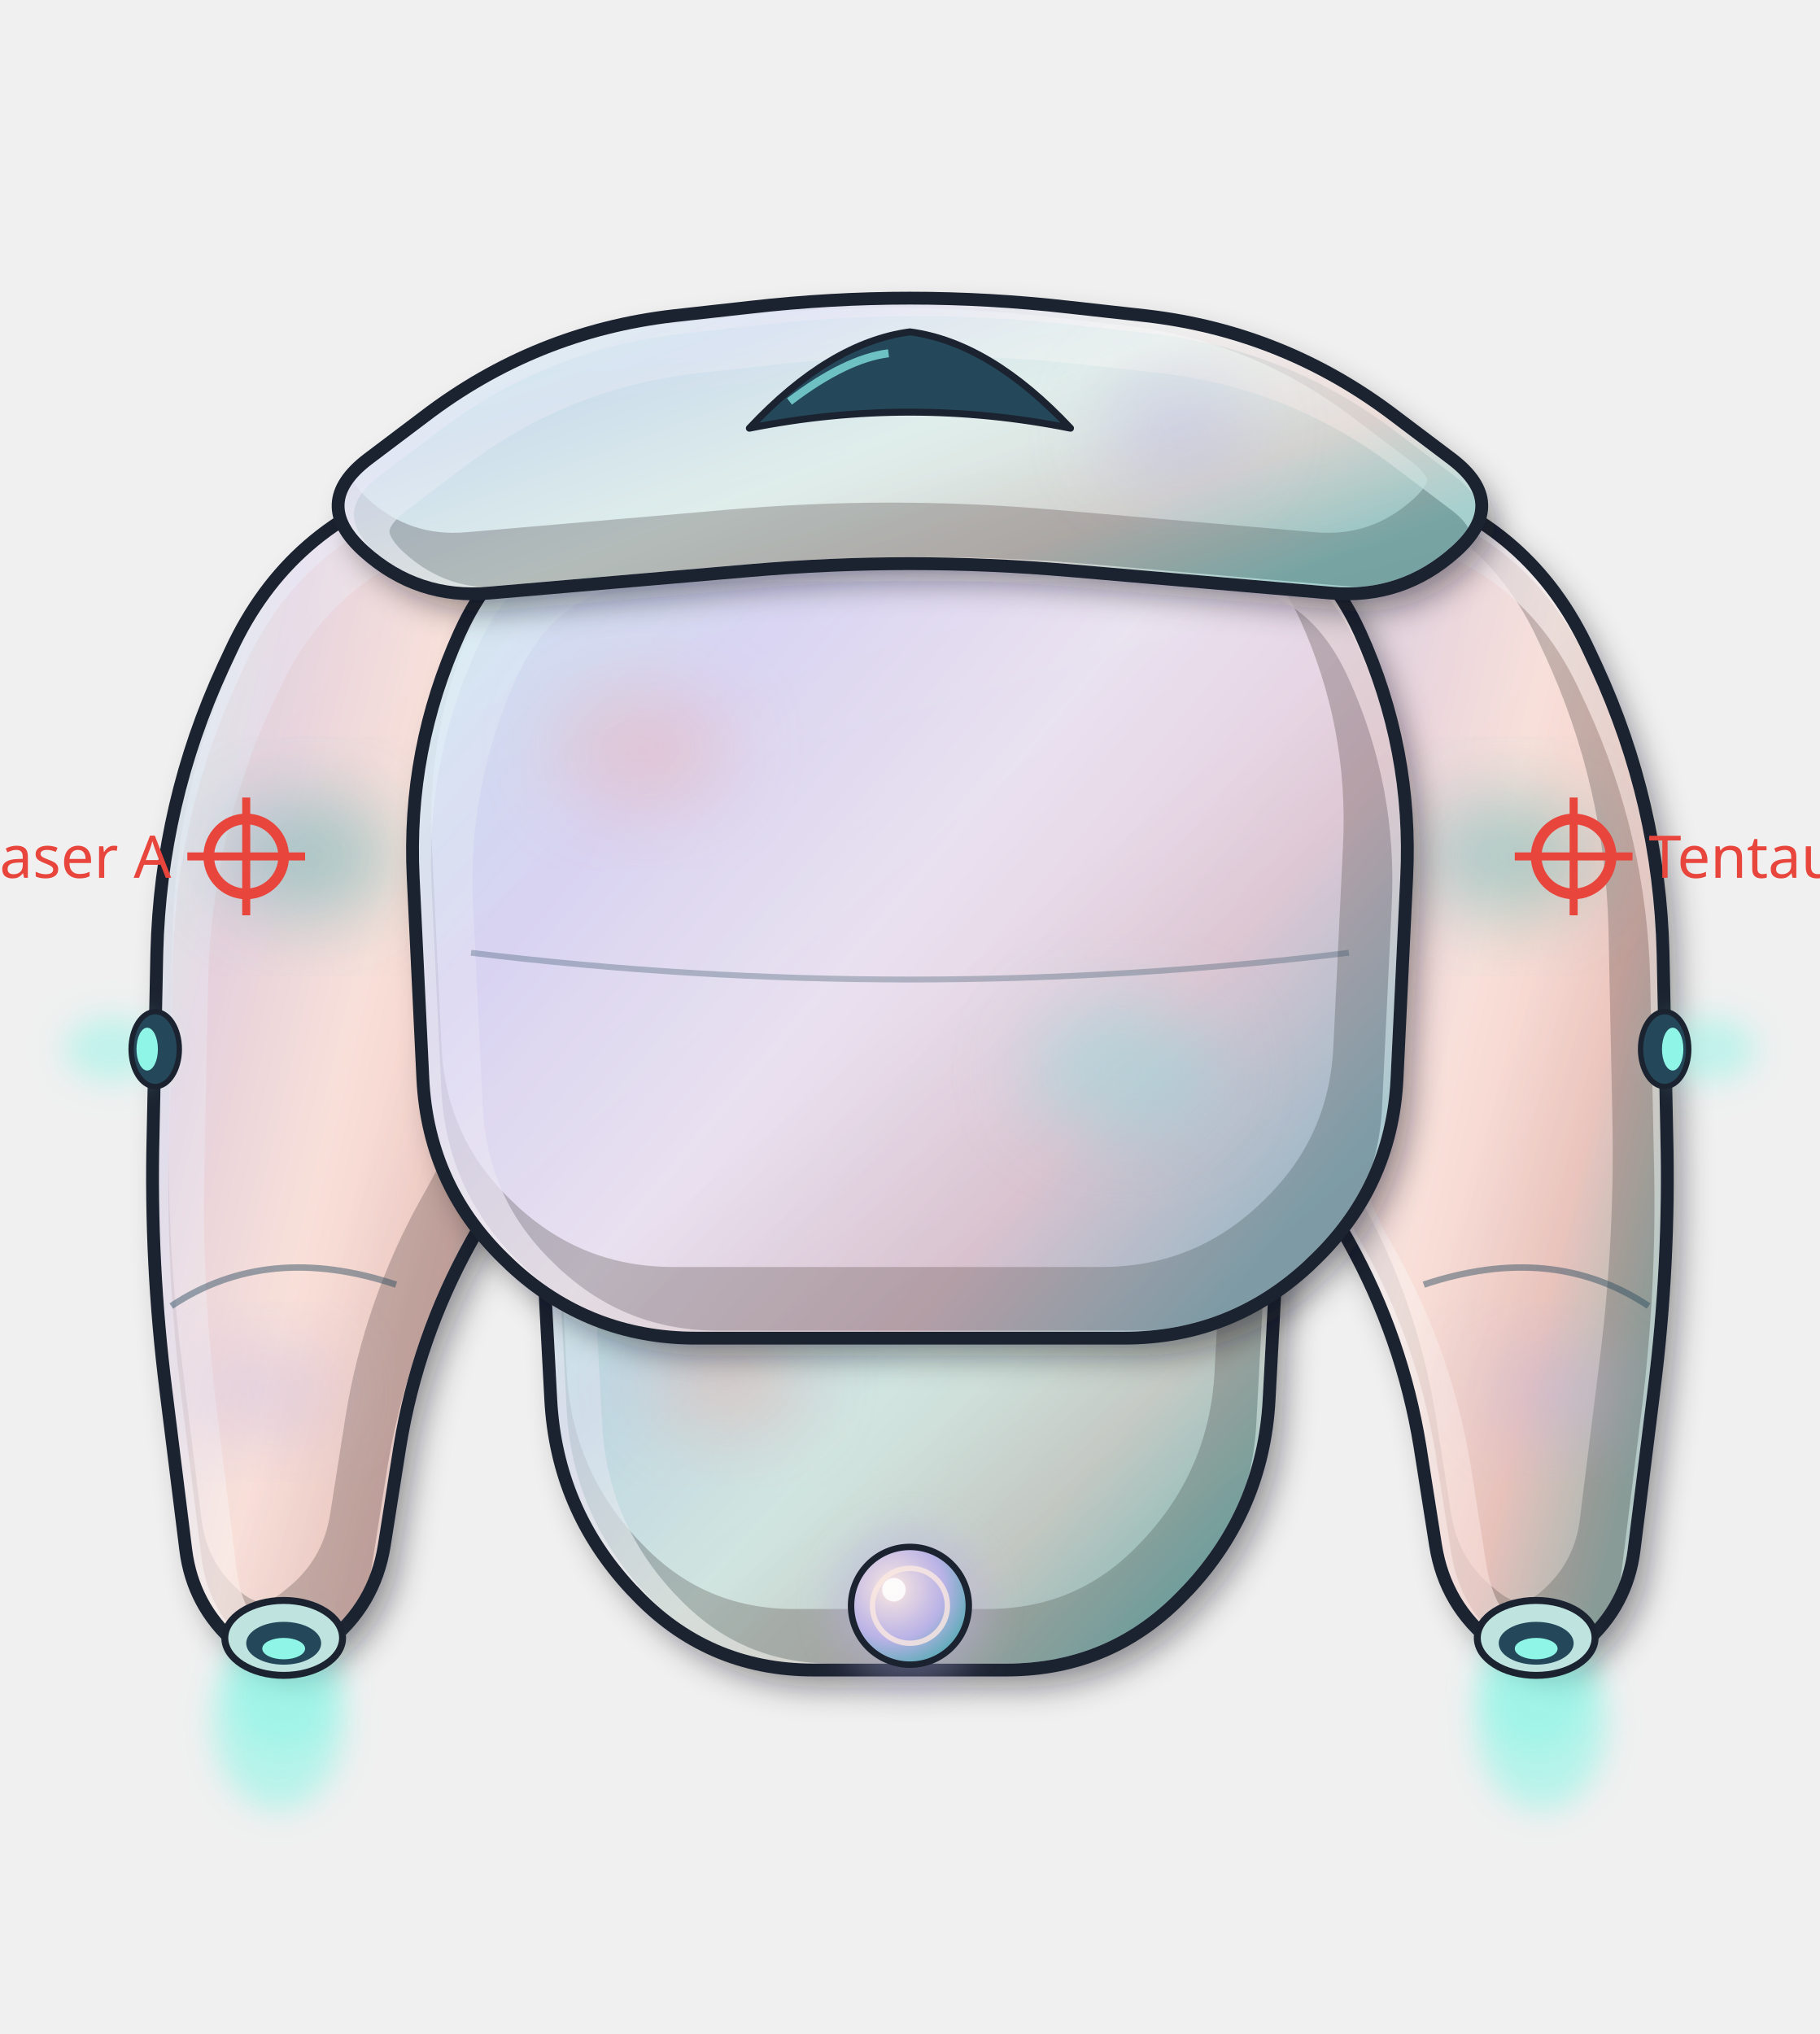
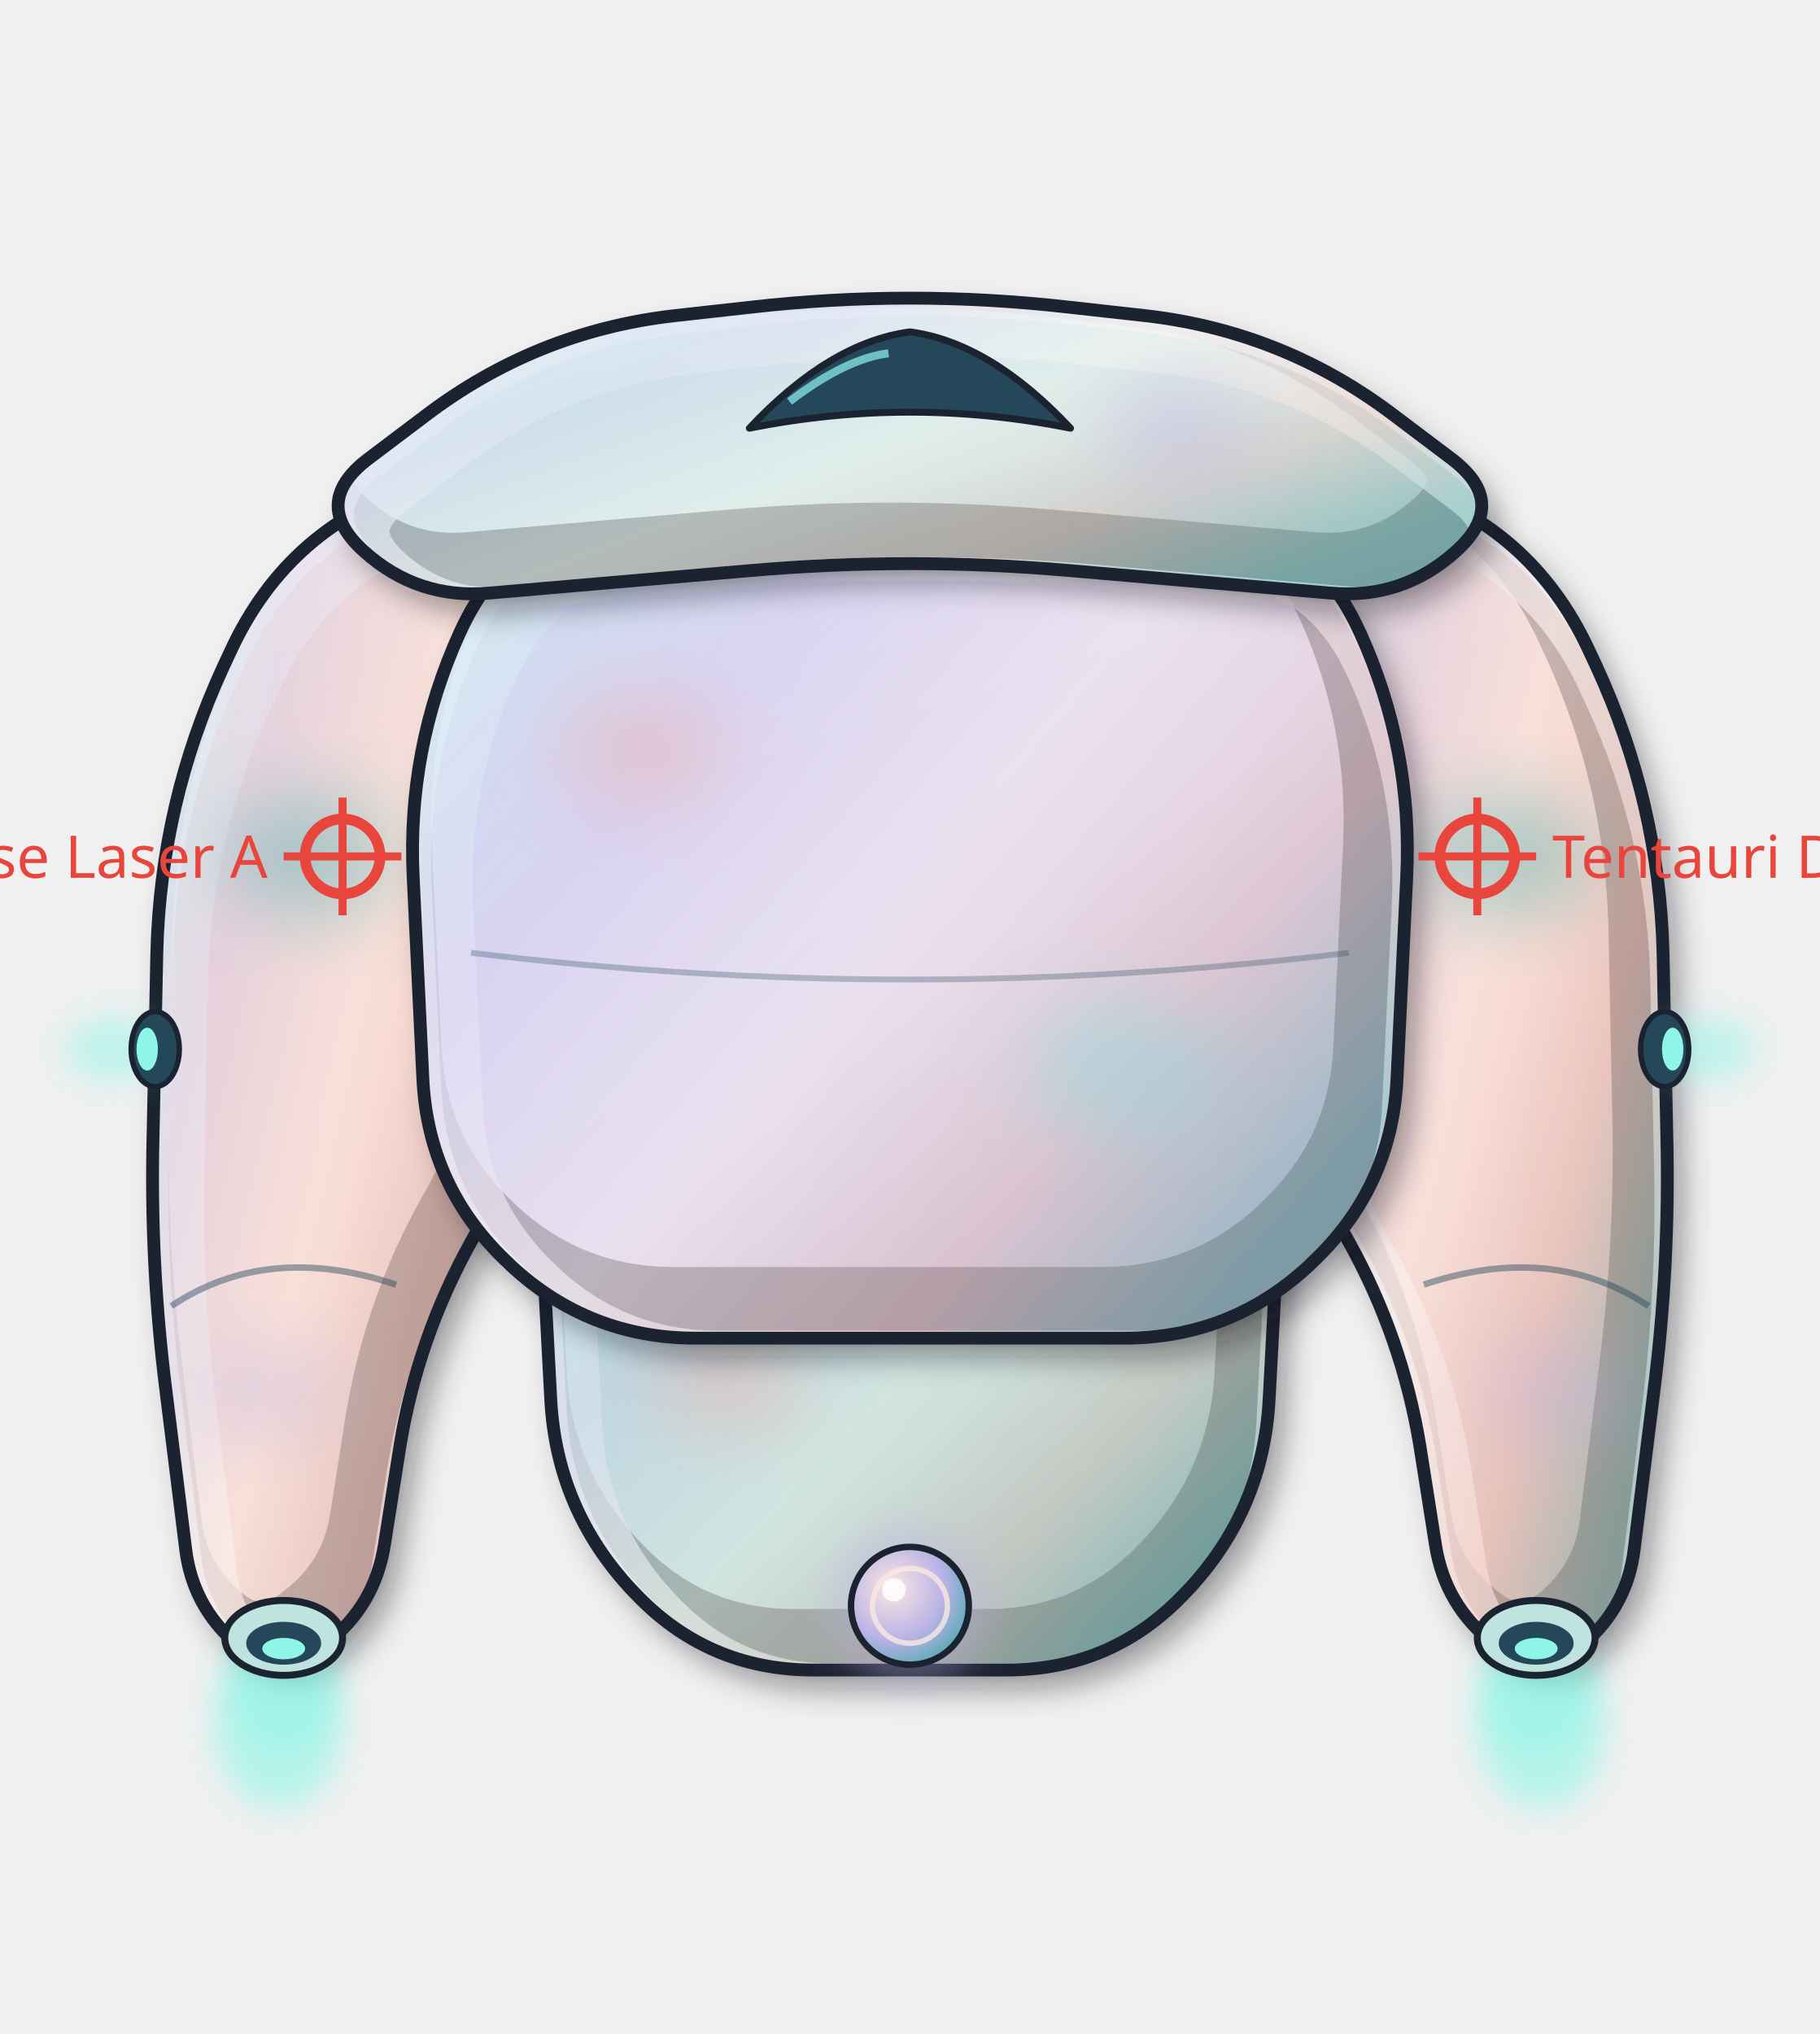
<svg xmlns="http://www.w3.org/2000/svg" viewBox="0 0 340 380" width="340" height="380">
  <defs>
    <filter id="soft" x="-20%" y="-20%" width="140%" height="140%">
      <feGaussianBlur stdDeviation="3" />
    </filter>
    <filter id="glow" x="-100%" y="-100%" width="300%" height="300%">
      <feGaussianBlur stdDeviation="3" />
    </filter>
    <linearGradient id="gloss" x1="0" y1="0" x2="0.35" y2="1">
      <stop offset="0" stop-color="#fff" stop-opacity=".18" />
      <stop offset=".4" stop-color="#fff" stop-opacity="0" />
    </linearGradient>
    <filter id="soft-mottle" x="-50%" y="-50%" width="200%" height="200%">
      <feGaussianBlur stdDeviation="7" />
    </filter>
    <radialGradient id="organ" cx=".35" cy=".35" r=".8">
      <stop offset="0" stop-color="#fbe8e1" />
      <stop offset=".55" stop-color="#b9b2e6" />
      <stop offset="1" stop-color="#3aa9a6" />
    </radialGradient>
    <linearGradient id="prism" x1="0" y1="0" x2="1" y2="1">
      <stop offset="0" stop-color="#7fe0dc" stop-opacity=".25" />
      <stop offset=".45" stop-color="#fbe8e1" stop-opacity="0" />
      <stop offset=".7" stop-color="#b9b2e6" stop-opacity=".18" />
      <stop offset="1" stop-color="#f0a99f" stop-opacity=".22" />
    </linearGradient>
    <linearGradient id="iris" x1="0" y1="0" x2="1" y2=".7">
      <stop offset="0" stop-color="#7fe0dc" />
      <stop offset=".3" stop-color="#b9b2e6" />
      <stop offset=".55" stop-color="#fbe8e1" />
      <stop offset=".8" stop-color="#f0a99f" />
      <stop offset="1" stop-color="#3aa9a6" />
    </linearGradient>
    <clipPath id="plate-rear-clip">
      <path d="M100.9,224.0 Q100.0,206.0 118.0,206.0 L222.0,206.0 Q240.0,206.0 239.1,224.0 L237.1,261.5 Q236.0,282.0 222.0,297.0 L221.6,297.4 Q208.0,312.0 188.0,312.0 L152.0,312.0 Q132.0,312.0 118.4,297.4 L118.0,297.0 Q104.0,282.0 102.9,261.5 Z" />
    </clipPath>
    <linearGradient id="plate-rear-body" x1="0" y1="0" x2="1" y2="1">
      <stop offset="0" stop-color="#c5e5e2" />
      <stop offset=".55" stop-color="#bfe3df" />
      <stop offset="1" stop-color="#98b5b2" />
    </linearGradient>
    <clipPath id="plate-flank-port-clip">
      <path d="M104.0,101.0 Q106.0,82.0 87.7,87.6 L78.9,90.4 Q54.0,98.0 43.1,121.6 L41.7,124.6 Q30.0,150.0 29.3,178.0 L28.6,212.0 Q28.0,236.0 31.0,259.8 L34.7,289.5 Q36.0,300.0 44.0,307.0 L44.0,307.0 Q52.0,314.0 60.4,307.5 L61.0,307.0 Q70.0,300.0 71.8,288.7 L74.7,270.3 Q78.0,250.0 88.0,232.0 L89.3,229.7 Q98.0,214.0 98.8,196.0 L101.2,139.1 Q102.0,120.0 104.0,101.0 Z" />
    </clipPath>
    <linearGradient id="plate-flank-port-body" x1="0" y1="0" x2="1" y2="1">
      <stop offset="0" stop-color="#f6dfda" />
      <stop offset=".55" stop-color="#f6dcd6" />
      <stop offset="1" stop-color="#c4b0ab" />
    </linearGradient>
    <clipPath id="plate-flank-starboard-clip">
      <path d="M236.0,101.0 Q238.0,120.0 238.8,139.1 L241.2,196.0 Q242.0,214.0 250.7,229.7 L252.0,232.0 Q262.0,250.0 265.3,270.3 L268.2,288.7 Q270.0,300.0 279.0,307.0 L279.6,307.5 Q288.0,314.0 296.0,307.0 L296.0,307.0 Q304.0,300.0 305.3,289.5 L309.0,259.8 Q312.0,236.0 311.4,212.0 L310.7,178.0 Q310.0,150.0 298.3,124.6 L296.9,121.6 Q286.0,98.0 261.1,90.4 L252.3,87.6 Q234.0,82.0 236.0,101.0 Z" />
    </clipPath>
    <linearGradient id="plate-flank-starboard-body" x1="0" y1="0" x2="1" y2="1">
      <stop offset="0" stop-color="#f6dfda" />
      <stop offset=".55" stop-color="#f6dcd6" />
      <stop offset="1" stop-color="#c4b0ab" />
    </linearGradient>
    <clipPath id="plate-dorsal-clip">
      <path d="M86.0,118.0 Q96.0,96.0 120.2,96.0 L219.8,96.0 Q244.0,96.0 254.0,118.0 L254.1,118.2 Q264.0,140.0 262.8,164.0 L261.0,201.5 Q260.0,222.0 245.0,236.0 L244.6,236.4 Q230.0,250.0 210.0,250.0 L130.0,250.0 Q110.0,250.0 95.4,236.4 L95.0,236.0 Q80.0,222.0 79.0,201.5 L77.2,164.0 Q76.0,140.0 85.9,118.2 Z" />
    </clipPath>
    <linearGradient id="plate-dorsal-body" x1="0" y1="0" x2="1" y2="1">
      <stop offset="0" stop-color="#e4e1f6" />
      <stop offset=".55" stop-color="#e2def5" />
      <stop offset="1" stop-color="#b4b1c4" />
    </linearGradient>
    <clipPath id="plate-front-clip">
      <path d="M140.2,57.4 Q170.0,54.0 199.8,57.4 L214.2,59.0 Q240.0,62.0 260.7,77.8 L271.3,85.8 Q282.0,94.0 272.0,103.0 L272.0,103.0 Q262.0,112.0 248.6,110.8 L199.9,106.6 Q170.0,104.0 140.1,106.6 L91.4,110.8 Q78.0,112.0 68.0,103.0 L68.0,103.0 Q58.0,94.0 68.7,85.8 L79.3,77.8 Q100.0,62.0 125.8,59.0 Z" />
    </clipPath>
    <linearGradient id="plate-front-body" x1="0" y1="0" x2="1" y2="1">
      <stop offset="0" stop-color="#d8f1f0" />
      <stop offset=".55" stop-color="#d4f0ef" />
      <stop offset="1" stop-color="#a9c0bf" />
    </linearGradient>
  </defs>
  <g id="hull-art">
    <g id="plate-rear">
      <path class="cast-shadow" d="M100.9,224.0 Q100.0,206.0 118.0,206.0 L222.0,206.0 Q240.0,206.0 239.1,224.0 L237.1,261.5 Q236.0,282.0 222.0,297.0 L221.6,297.4 Q208.0,312.0 188.0,312.0 L152.0,312.0 Q132.0,312.0 118.4,297.4 L118.0,297.0 Q104.0,282.0 102.9,261.5 Z" transform="translate(2.4,3.2)" fill="#0b0f18" opacity=".45" filter="url(#soft)" />
      <path class="fill" d="M100.9,224.0 Q100.0,206.0 118.0,206.0 L222.0,206.0 Q240.0,206.0 239.1,224.0 L237.1,261.5 Q236.0,282.0 222.0,297.0 L221.6,297.4 Q208.0,312.0 188.0,312.0 L152.0,312.0 Q132.0,312.0 118.4,297.4 L118.0,297.0 Q104.0,282.0 102.9,261.5 Z" fill="#bfe3df" />
      <g class="shade" clip-path="url(#plate-rear-clip)">
        <path d="M100.9,224.0 Q100.0,206.0 118.0,206.0 L222.0,206.0 Q240.0,206.0 239.1,224.0 L237.1,261.5 Q236.0,282.0 222.0,297.0 L221.6,297.4 Q208.0,312.0 188.0,312.0 L152.0,312.0 Q132.0,312.0 118.4,297.4 L118.0,297.0 Q104.0,282.0 102.9,261.5 Z" fill="url(#plate-rear-body)" />
        <path d="M100.9,224.0 Q100.0,206.0 118.0,206.0 L222.0,206.0 Q240.0,206.0 239.1,224.0 L237.1,261.5 Q236.0,282.0 222.0,297.0 L221.6,297.4 Q208.0,312.0 188.0,312.0 L152.0,312.0 Q132.0,312.0 118.4,297.4 L118.0,297.0 Q104.0,282.0 102.9,261.5 Z" transform="translate(-3.6,-4.8)" fill="none" stroke="#768c8a" stroke-width="13.2" opacity=".75" />
      </g>
      <g class="highlight" clip-path="url(#plate-rear-clip)">
        <path d="M100.9,224.0 Q100.0,206.0 118.0,206.0 L222.0,206.0 Q240.0,206.0 239.1,224.0 L237.1,261.5 Q236.0,282.0 222.0,297.0 L221.6,297.4 Q208.0,312.0 188.0,312.0 L152.0,312.0 Q132.0,312.0 118.4,297.4 L118.0,297.0 Q104.0,282.0 102.9,261.5 Z" transform="translate(3.6,4.8)" fill="none" stroke="#e2f2f0" stroke-width="12.0" opacity=".7" />
        <path d="M100.9,224.0 Q100.0,206.0 118.0,206.0 L222.0,206.0 Q240.0,206.0 239.1,224.0 L237.1,261.5 Q236.0,282.0 222.0,297.0 L221.6,297.4 Q208.0,312.0 188.0,312.0 L152.0,312.0 Q132.0,312.0 118.4,297.4 L118.0,297.0 Q104.0,282.0 102.9,261.5 Z" transform="translate(1.3,1.7)" fill="none" stroke="#ffffff" stroke-width="3.3" opacity=".55" />
        <path d="M100.9,224.0 Q100.0,206.0 118.0,206.0 L222.0,206.0 Q240.0,206.0 239.1,224.0 L237.1,261.5 Q236.0,282.0 222.0,297.0 L221.6,297.4 Q208.0,312.0 188.0,312.0 L152.0,312.0 Q132.0,312.0 118.4,297.4 L118.0,297.0 Q104.0,282.0 102.9,261.5 Z" fill="url(#gloss)" />
      </g>
      <g class="details" clip-path="url(#plate-rear-clip)">
        <path d="M100.9,224.0 Q100.0,206.0 118.0,206.0 L222.0,206.0 Q240.0,206.0 239.1,224.0 L237.1,261.5 Q236.0,282.0 222.0,297.0 L221.6,297.4 Q208.0,312.0 188.0,312.0 L152.0,312.0 Q132.0,312.0 118.4,297.4 L118.0,297.0 Q104.0,282.0 102.9,261.5 Z" fill="url(#iris)" opacity=".28" />
        <ellipse cx="136" cy="258" rx="14" ry="9.8" fill="#f0a99f" opacity="0.4" filter="url(#soft-mottle)" />
        <path d="M100.9,224.0 Q100.0,206.0 118.0,206.0 L222.0,206.0 Q240.0,206.0 239.1,224.0 L237.1,261.5 Q236.0,282.0 222.0,297.0 L221.6,297.4 Q208.0,312.0 188.0,312.0 L152.0,312.0 Q132.0,312.0 118.4,297.4 L118.0,297.0 Q104.0,282.0 102.9,261.5 Z" fill="none" stroke="#ffffff" stroke-width="2.4" opacity=".4" />
      </g>
      <path class="outline" d="M100.9,224.0 Q100.0,206.0 118.0,206.0 L222.0,206.0 Q240.0,206.0 239.1,224.0 L237.1,261.5 Q236.0,282.0 222.0,297.0 L221.6,297.4 Q208.0,312.0 188.0,312.0 L152.0,312.0 Q132.0,312.0 118.4,297.4 L118.0,297.0 Q104.0,282.0 102.9,261.5 Z" fill="none" stroke="#1b2230" stroke-width="2.4" stroke-linejoin="round" />
    </g>
    <g id="thrust-glow--1">
      <ellipse cx="52.0" cy="322" rx="12" ry="16" fill="#8ff5e6" opacity=".6" filter="url(#glow)" />
    </g>
    <g id="thrust-glow-1">
      <ellipse cx="288.0" cy="322" rx="12" ry="16" fill="#8ff5e6" opacity=".6" filter="url(#glow)" />
    </g>
    <g id="plate-flank-port">
      <path class="cast-shadow" d="M104.0,101.0 Q106.0,82.0 87.7,87.6 L78.9,90.4 Q54.0,98.0 43.1,121.6 L41.7,124.6 Q30.0,150.0 29.3,178.0 L28.6,212.0 Q28.0,236.0 31.0,259.8 L34.7,289.5 Q36.0,300.0 44.0,307.0 L44.0,307.0 Q52.0,314.0 60.4,307.5 L61.0,307.0 Q70.0,300.0 71.8,288.7 L74.7,270.3 Q78.0,250.0 88.0,232.0 L89.3,229.7 Q98.0,214.0 98.8,196.0 L101.2,139.1 Q102.0,120.0 104.0,101.0 Z" transform="translate(2.4,3.2)" fill="#0b0f18" opacity=".45" filter="url(#soft)" />
      <path class="fill" d="M104.0,101.0 Q106.0,82.0 87.7,87.6 L78.9,90.4 Q54.0,98.0 43.1,121.6 L41.7,124.6 Q30.0,150.0 29.3,178.0 L28.6,212.0 Q28.0,236.0 31.0,259.8 L34.7,289.5 Q36.0,300.0 44.0,307.0 L44.0,307.0 Q52.0,314.0 60.4,307.5 L61.0,307.0 Q70.0,300.0 71.8,288.7 L74.7,270.3 Q78.0,250.0 88.0,232.0 L89.3,229.7 Q98.0,214.0 98.8,196.0 L101.2,139.1 Q102.0,120.0 104.0,101.0 Z" fill="#f6dcd6" />
      <g class="shade" clip-path="url(#plate-flank-port-clip)">
        <path d="M104.0,101.0 Q106.0,82.0 87.7,87.6 L78.9,90.4 Q54.0,98.0 43.1,121.6 L41.7,124.6 Q30.0,150.0 29.3,178.0 L28.6,212.0 Q28.0,236.0 31.0,259.8 L34.7,289.5 Q36.0,300.0 44.0,307.0 L44.0,307.0 Q52.0,314.0 60.4,307.5 L61.0,307.0 Q70.0,300.0 71.8,288.7 L74.7,270.3 Q78.0,250.0 88.0,232.0 L89.3,229.7 Q98.0,214.0 98.8,196.0 L101.2,139.1 Q102.0,120.0 104.0,101.0 Z" fill="url(#plate-flank-port-body)" />
        <path d="M104.0,101.0 Q106.0,82.0 87.7,87.6 L78.9,90.4 Q54.0,98.0 43.1,121.6 L41.7,124.6 Q30.0,150.0 29.3,178.0 L28.6,212.0 Q28.0,236.0 31.0,259.8 L34.7,289.5 Q36.0,300.0 44.0,307.0 L44.0,307.0 Q52.0,314.0 60.4,307.5 L61.0,307.0 Q70.0,300.0 71.8,288.7 L74.7,270.3 Q78.0,250.0 88.0,232.0 L89.3,229.7 Q98.0,214.0 98.8,196.0 L101.2,139.1 Q102.0,120.0 104.0,101.0 Z" transform="translate(-3.6,-4.8)" fill="none" stroke="#988884" stroke-width="13.2" opacity=".75" />
      </g>
      <g class="highlight" clip-path="url(#plate-flank-port-clip)">
        <path d="M104.0,101.0 Q106.0,82.0 87.7,87.6 L78.9,90.4 Q54.0,98.0 43.1,121.6 L41.7,124.6 Q30.0,150.0 29.3,178.0 L28.6,212.0 Q28.0,236.0 31.0,259.8 L34.7,289.5 Q36.0,300.0 44.0,307.0 L44.0,307.0 Q52.0,314.0 60.4,307.5 L61.0,307.0 Q70.0,300.0 71.8,288.7 L74.7,270.3 Q78.0,250.0 88.0,232.0 L89.3,229.7 Q98.0,214.0 98.8,196.0 L101.2,139.1 Q102.0,120.0 104.0,101.0 Z" transform="translate(3.6,4.8)" fill="none" stroke="#faefec" stroke-width="12.0" opacity=".7" />
        <path d="M104.0,101.0 Q106.0,82.0 87.7,87.6 L78.9,90.4 Q54.0,98.0 43.1,121.6 L41.7,124.6 Q30.0,150.0 29.3,178.0 L28.6,212.0 Q28.0,236.0 31.0,259.8 L34.7,289.5 Q36.0,300.0 44.0,307.0 L44.0,307.0 Q52.0,314.0 60.4,307.5 L61.0,307.0 Q70.0,300.0 71.8,288.7 L74.7,270.3 Q78.0,250.0 88.0,232.0 L89.3,229.7 Q98.0,214.0 98.8,196.0 L101.2,139.1 Q102.0,120.0 104.0,101.0 Z" transform="translate(1.3,1.7)" fill="none" stroke="#ffffff" stroke-width="3.3" opacity=".55" />
        <path d="M104.0,101.0 Q106.0,82.0 87.7,87.6 L78.9,90.4 Q54.0,98.0 43.1,121.6 L41.7,124.6 Q30.0,150.0 29.3,178.0 L28.6,212.0 Q28.0,236.0 31.0,259.8 L34.7,289.5 Q36.0,300.0 44.0,307.0 L44.0,307.0 Q52.0,314.0 60.4,307.5 L61.0,307.0 Q70.0,300.0 71.8,288.7 L74.7,270.3 Q78.0,250.0 88.0,232.0 L89.3,229.7 Q98.0,214.0 98.8,196.0 L101.2,139.1 Q102.0,120.0 104.0,101.0 Z" fill="url(#gloss)" />
      </g>
      <g class="details" clip-path="url(#plate-flank-port-clip)">
        <path d="M104.0,101.0 Q106.0,82.0 87.7,87.6 L78.9,90.4 Q54.0,98.0 43.1,121.6 L41.7,124.6 Q30.0,150.0 29.3,178.0 L28.6,212.0 Q28.0,236.0 31.0,259.8 L34.7,289.5 Q36.0,300.0 44.0,307.0 L44.0,307.0 Q52.0,314.0 60.4,307.5 L61.0,307.0 Q70.0,300.0 71.8,288.7 L74.7,270.3 Q78.0,250.0 88.0,232.0 L89.3,229.7 Q98.0,214.0 98.8,196.0 L101.2,139.1 Q102.0,120.0 104.0,101.0 Z" fill="url(#iris)" opacity=".28" />
        <ellipse cx="58.0" cy="160" rx="16" ry="11.2" fill="#3aa9a6" opacity="0.4" filter="url(#soft-mottle)" />
        <ellipse cx="50.0" cy="260" rx="12" ry="8.4" fill="#b9b2e6" opacity="0.4" filter="url(#soft-mottle)" />
        <path d="M104.0,101.0 Q106.0,82.0 87.7,87.6 L78.9,90.4 Q54.0,98.0 43.1,121.6 L41.7,124.6 Q30.0,150.0 29.3,178.0 L28.6,212.0 Q28.0,236.0 31.0,259.8 L34.7,289.5 Q36.0,300.0 44.0,307.0 L44.0,307.0 Q52.0,314.0 60.4,307.5 L61.0,307.0 Q70.0,300.0 71.8,288.7 L74.7,270.3 Q78.0,250.0 88.0,232.0 L89.3,229.7 Q98.0,214.0 98.8,196.0 L101.2,139.1 Q102.0,120.0 104.0,101.0 Z" fill="none" stroke="#ffffff" stroke-width="2.4" opacity=".4" />
        <path d="M74.0,240 Q50.0,232 32.0,244" fill="none" stroke="#24485a" stroke-width="1.2" opacity=".45" />
      </g>
      <path class="outline" d="M104.0,101.0 Q106.0,82.0 87.7,87.6 L78.9,90.4 Q54.0,98.0 43.1,121.6 L41.7,124.6 Q30.0,150.0 29.3,178.0 L28.6,212.0 Q28.0,236.0 31.0,259.8 L34.7,289.5 Q36.0,300.0 44.0,307.0 L44.0,307.0 Q52.0,314.0 60.4,307.5 L61.0,307.0 Q70.0,300.0 71.8,288.7 L74.7,270.3 Q78.0,250.0 88.0,232.0 L89.3,229.7 Q98.0,214.0 98.8,196.0 L101.2,139.1 Q102.0,120.0 104.0,101.0 Z" fill="none" stroke="#1b2230" stroke-width="2.4" stroke-linejoin="round" />
    </g>
    <g id="nozzle--1">
      <ellipse cx="53.0" cy="315" rx="10" ry="12" fill="#8ff5e6" opacity=".55" filter="url(#glow)" />
      <ellipse cx="53.0" cy="306" rx="11" ry="7" fill="#bfe3df" stroke="#1b2230" stroke-width="1.3" />
      <ellipse cx="53.0" cy="307" rx="7" ry="4" fill="#24485a" />
      <ellipse cx="53.0" cy="308" rx="4" ry="2" fill="#8ff5e6" />
    </g>
    <g id="side-thruster--1">
      <ellipse cx="21.0" cy="196" rx="9" ry="6" fill="#8ff5e6" opacity=".5" filter="url(#glow)" />
      <ellipse cx="29.0" cy="196" rx="4.5" ry="7" fill="#24485a" stroke="#1b2230" stroke-width="1" />
      <ellipse cx="27.5" cy="196" rx="2" ry="4" fill="#8ff5e6" />
    </g>
    <g id="plate-flank-starboard">
      <path class="cast-shadow" d="M236.0,101.0 Q238.0,120.0 238.8,139.1 L241.2,196.0 Q242.0,214.0 250.7,229.7 L252.0,232.0 Q262.0,250.0 265.3,270.3 L268.2,288.7 Q270.0,300.0 279.0,307.0 L279.6,307.5 Q288.0,314.0 296.0,307.0 L296.0,307.0 Q304.0,300.0 305.3,289.5 L309.0,259.8 Q312.0,236.0 311.4,212.0 L310.7,178.0 Q310.0,150.0 298.3,124.6 L296.9,121.6 Q286.0,98.0 261.1,90.4 L252.3,87.6 Q234.0,82.0 236.0,101.0 Z" transform="translate(2.4,3.2)" fill="#0b0f18" opacity=".45" filter="url(#soft)" />
      <path class="fill" d="M236.0,101.0 Q238.0,120.0 238.8,139.1 L241.2,196.0 Q242.0,214.0 250.7,229.7 L252.0,232.0 Q262.0,250.0 265.3,270.3 L268.2,288.7 Q270.0,300.0 279.0,307.0 L279.6,307.5 Q288.0,314.0 296.0,307.0 L296.0,307.0 Q304.0,300.0 305.3,289.5 L309.0,259.8 Q312.0,236.0 311.4,212.0 L310.7,178.0 Q310.0,150.0 298.3,124.6 L296.9,121.6 Q286.0,98.0 261.1,90.4 L252.3,87.6 Q234.0,82.0 236.0,101.0 Z" fill="#f6dcd6" />
      <g class="shade" clip-path="url(#plate-flank-starboard-clip)">
        <path d="M236.0,101.0 Q238.0,120.0 238.8,139.1 L241.2,196.0 Q242.0,214.0 250.7,229.7 L252.0,232.0 Q262.0,250.0 265.3,270.3 L268.2,288.7 Q270.0,300.0 279.0,307.0 L279.6,307.5 Q288.0,314.0 296.0,307.0 L296.0,307.0 Q304.0,300.0 305.3,289.5 L309.0,259.8 Q312.0,236.0 311.4,212.0 L310.7,178.0 Q310.0,150.0 298.3,124.6 L296.9,121.6 Q286.0,98.0 261.1,90.4 L252.3,87.6 Q234.0,82.0 236.0,101.0 Z" fill="url(#plate-flank-starboard-body)" />
        <path d="M236.0,101.0 Q238.0,120.0 238.8,139.1 L241.2,196.0 Q242.0,214.0 250.7,229.7 L252.0,232.0 Q262.0,250.0 265.3,270.3 L268.2,288.7 Q270.0,300.0 279.0,307.0 L279.6,307.5 Q288.0,314.0 296.0,307.0 L296.0,307.0 Q304.0,300.0 305.3,289.5 L309.0,259.8 Q312.0,236.0 311.4,212.0 L310.7,178.0 Q310.0,150.0 298.3,124.6 L296.9,121.6 Q286.0,98.0 261.1,90.4 L252.3,87.6 Q234.0,82.0 236.0,101.0 Z" transform="translate(-3.6,-4.8)" fill="none" stroke="#988884" stroke-width="13.2" opacity=".75" />
      </g>
      <g class="highlight" clip-path="url(#plate-flank-starboard-clip)">
        <path d="M236.0,101.0 Q238.0,120.0 238.8,139.1 L241.2,196.0 Q242.0,214.0 250.7,229.7 L252.0,232.0 Q262.0,250.0 265.3,270.3 L268.2,288.7 Q270.0,300.0 279.0,307.0 L279.6,307.5 Q288.0,314.0 296.0,307.0 L296.0,307.0 Q304.0,300.0 305.3,289.5 L309.0,259.8 Q312.0,236.0 311.4,212.0 L310.7,178.0 Q310.0,150.0 298.3,124.6 L296.9,121.6 Q286.0,98.0 261.1,90.4 L252.3,87.6 Q234.0,82.0 236.0,101.0 Z" transform="translate(3.6,4.8)" fill="none" stroke="#faefec" stroke-width="12.0" opacity=".7" />
        <path d="M236.0,101.0 Q238.0,120.0 238.8,139.1 L241.2,196.0 Q242.0,214.0 250.7,229.7 L252.0,232.0 Q262.0,250.0 265.3,270.3 L268.2,288.7 Q270.0,300.0 279.0,307.0 L279.6,307.5 Q288.0,314.0 296.0,307.0 L296.0,307.0 Q304.0,300.0 305.3,289.5 L309.0,259.8 Q312.0,236.0 311.4,212.0 L310.7,178.0 Q310.0,150.0 298.3,124.6 L296.9,121.6 Q286.0,98.0 261.1,90.4 L252.3,87.6 Q234.0,82.0 236.0,101.0 Z" transform="translate(1.3,1.7)" fill="none" stroke="#ffffff" stroke-width="3.3" opacity=".55" />
        <path d="M236.0,101.0 Q238.0,120.0 238.8,139.1 L241.2,196.0 Q242.0,214.0 250.7,229.7 L252.0,232.0 Q262.0,250.0 265.3,270.3 L268.2,288.7 Q270.0,300.0 279.0,307.0 L279.6,307.5 Q288.0,314.0 296.0,307.0 L296.0,307.0 Q304.0,300.0 305.3,289.5 L309.0,259.8 Q312.0,236.0 311.4,212.0 L310.7,178.0 Q310.0,150.0 298.3,124.6 L296.9,121.6 Q286.0,98.0 261.1,90.4 L252.3,87.6 Q234.0,82.0 236.0,101.0 Z" fill="url(#gloss)" />
      </g>
      <g class="details" clip-path="url(#plate-flank-starboard-clip)">
        <path d="M236.0,101.0 Q238.0,120.0 238.8,139.1 L241.2,196.0 Q242.0,214.0 250.7,229.7 L252.0,232.0 Q262.0,250.0 265.3,270.3 L268.2,288.7 Q270.0,300.0 279.0,307.0 L279.6,307.5 Q288.0,314.0 296.0,307.0 L296.0,307.0 Q304.0,300.0 305.3,289.5 L309.0,259.8 Q312.0,236.0 311.4,212.0 L310.7,178.0 Q310.0,150.0 298.3,124.6 L296.9,121.6 Q286.0,98.0 261.1,90.4 L252.3,87.6 Q234.0,82.0 236.0,101.0 Z" fill="url(#iris)" opacity=".28" />
        <ellipse cx="282.0" cy="160" rx="16" ry="11.2" fill="#3aa9a6" opacity="0.4" filter="url(#soft-mottle)" />
        <ellipse cx="290.0" cy="260" rx="12" ry="8.4" fill="#b9b2e6" opacity="0.4" filter="url(#soft-mottle)" />
        <path d="M236.0,101.0 Q238.0,120.0 238.8,139.1 L241.2,196.0 Q242.0,214.0 250.7,229.7 L252.0,232.0 Q262.0,250.0 265.3,270.3 L268.2,288.7 Q270.0,300.0 279.0,307.0 L279.6,307.5 Q288.0,314.0 296.0,307.0 L296.0,307.0 Q304.0,300.0 305.3,289.5 L309.0,259.8 Q312.0,236.0 311.4,212.0 L310.7,178.0 Q310.0,150.0 298.3,124.6 L296.9,121.6 Q286.0,98.0 261.1,90.4 L252.3,87.6 Q234.0,82.0 236.0,101.0 Z" fill="none" stroke="#ffffff" stroke-width="2.4" opacity=".4" />
        <path d="M266.0,240 Q290.0,232 308.0,244" fill="none" stroke="#24485a" stroke-width="1.2" opacity=".45" />
      </g>
      <path class="outline" d="M236.0,101.0 Q238.0,120.0 238.8,139.1 L241.2,196.0 Q242.0,214.0 250.7,229.7 L252.0,232.0 Q262.0,250.0 265.3,270.3 L268.2,288.7 Q270.0,300.0 279.0,307.0 L279.6,307.5 Q288.0,314.0 296.0,307.0 L296.0,307.0 Q304.0,300.0 305.3,289.5 L309.0,259.8 Q312.0,236.0 311.4,212.0 L310.7,178.0 Q310.0,150.0 298.3,124.6 L296.9,121.6 Q286.0,98.0 261.1,90.4 L252.3,87.6 Q234.0,82.0 236.0,101.0 Z" fill="none" stroke="#1b2230" stroke-width="2.4" stroke-linejoin="round" />
    </g>
    <g id="nozzle-1">
      <ellipse cx="287.0" cy="315" rx="10" ry="12" fill="#8ff5e6" opacity=".55" filter="url(#glow)" />
      <ellipse cx="287.0" cy="306" rx="11" ry="7" fill="#bfe3df" stroke="#1b2230" stroke-width="1.3" />
      <ellipse cx="287.0" cy="307" rx="7" ry="4" fill="#24485a" />
      <ellipse cx="287.0" cy="308" rx="4" ry="2" fill="#8ff5e6" />
    </g>
    <g id="side-thruster-1">
      <ellipse cx="319.0" cy="196" rx="9" ry="6" fill="#8ff5e6" opacity=".5" filter="url(#glow)" />
      <ellipse cx="311.0" cy="196" rx="4.5" ry="7" fill="#24485a" stroke="#1b2230" stroke-width="1" />
      <ellipse cx="312.5" cy="196" rx="2" ry="4" fill="#8ff5e6" />
    </g>
    <g id="plate-dorsal">
      <path class="cast-shadow" d="M86.0,118.0 Q96.0,96.0 120.2,96.0 L219.8,96.0 Q244.0,96.0 254.0,118.0 L254.1,118.2 Q264.0,140.0 262.8,164.0 L261.0,201.5 Q260.0,222.0 245.0,236.0 L244.6,236.4 Q230.0,250.0 210.0,250.0 L130.0,250.0 Q110.0,250.0 95.4,236.4 L95.0,236.0 Q80.0,222.0 79.0,201.5 L77.2,164.0 Q76.0,140.0 85.9,118.2 Z" transform="translate(2.4,3.2)" fill="#0b0f18" opacity=".45" filter="url(#soft)" />
      <path class="fill" d="M86.0,118.0 Q96.0,96.0 120.2,96.0 L219.8,96.0 Q244.0,96.0 254.0,118.0 L254.1,118.2 Q264.0,140.0 262.8,164.0 L261.0,201.5 Q260.0,222.0 245.0,236.0 L244.6,236.4 Q230.0,250.0 210.0,250.0 L130.0,250.0 Q110.0,250.0 95.4,236.4 L95.0,236.0 Q80.0,222.0 79.0,201.5 L77.2,164.0 Q76.0,140.0 85.9,118.2 Z" fill="#e2def5" />
      <g class="shade" clip-path="url(#plate-dorsal-clip)">
        <path d="M86.0,118.0 Q96.0,96.0 120.2,96.0 L219.8,96.0 Q244.0,96.0 254.0,118.0 L254.1,118.2 Q264.0,140.0 262.8,164.0 L261.0,201.5 Q260.0,222.0 245.0,236.0 L244.6,236.4 Q230.0,250.0 210.0,250.0 L130.0,250.0 Q110.0,250.0 95.4,236.4 L95.0,236.0 Q80.0,222.0 79.0,201.5 L77.2,164.0 Q76.0,140.0 85.9,118.2 Z" fill="url(#plate-dorsal-body)" />
        <path d="M86.0,118.0 Q96.0,96.0 120.2,96.0 L219.8,96.0 Q244.0,96.0 254.0,118.0 L254.1,118.2 Q264.0,140.0 262.8,164.0 L261.0,201.5 Q260.0,222.0 245.0,236.0 L244.6,236.4 Q230.0,250.0 210.0,250.0 L130.0,250.0 Q110.0,250.0 95.4,236.4 L95.0,236.0 Q80.0,222.0 79.0,201.5 L77.2,164.0 Q76.0,140.0 85.9,118.2 Z" transform="translate(-4.2,-5.6)" fill="none" stroke="#8c8997" stroke-width="15.4" opacity=".75" />
      </g>
      <g class="highlight" clip-path="url(#plate-dorsal-clip)">
        <path d="M86.0,118.0 Q96.0,96.0 120.2,96.0 L219.8,96.0 Q244.0,96.0 254.0,118.0 L254.1,118.2 Q264.0,140.0 262.8,164.0 L261.0,201.5 Q260.0,222.0 245.0,236.0 L244.6,236.4 Q230.0,250.0 210.0,250.0 L130.0,250.0 Q110.0,250.0 95.4,236.4 L95.0,236.0 Q80.0,222.0 79.0,201.5 L77.2,164.0 Q76.0,140.0 85.9,118.2 Z" transform="translate(4.2,5.6)" fill="none" stroke="#f1f0fa" stroke-width="14.0" opacity=".7" />
        <path d="M86.0,118.0 Q96.0,96.0 120.2,96.0 L219.8,96.0 Q244.0,96.0 254.0,118.0 L254.1,118.2 Q264.0,140.0 262.8,164.0 L261.0,201.5 Q260.0,222.0 245.0,236.0 L244.6,236.4 Q230.0,250.0 210.0,250.0 L130.0,250.0 Q110.0,250.0 95.4,236.4 L95.0,236.0 Q80.0,222.0 79.0,201.5 L77.2,164.0 Q76.0,140.0 85.9,118.2 Z" transform="translate(1.5,2.0)" fill="none" stroke="#ffffff" stroke-width="3.9" opacity=".55" />
        <path d="M86.0,118.0 Q96.0,96.0 120.2,96.0 L219.8,96.0 Q244.0,96.0 254.0,118.0 L254.1,118.2 Q264.0,140.0 262.8,164.0 L261.0,201.5 Q260.0,222.0 245.0,236.0 L244.6,236.4 Q230.0,250.0 210.0,250.0 L130.0,250.0 Q110.0,250.0 95.4,236.4 L95.0,236.0 Q80.0,222.0 79.0,201.5 L77.2,164.0 Q76.0,140.0 85.9,118.2 Z" fill="url(#gloss)" />
      </g>
      <g class="details" clip-path="url(#plate-dorsal-clip)">
        <path d="M86.0,118.0 Q96.0,96.0 120.2,96.0 L219.8,96.0 Q244.0,96.0 254.0,118.0 L254.1,118.2 Q264.0,140.0 262.8,164.0 L261.0,201.5 Q260.0,222.0 245.0,236.0 L244.6,236.4 Q230.0,250.0 210.0,250.0 L130.0,250.0 Q110.0,250.0 95.4,236.4 L95.0,236.0 Q80.0,222.0 79.0,201.5 L77.2,164.0 Q76.0,140.0 85.9,118.2 Z" fill="url(#iris)" opacity=".28" />
        <ellipse cx="210" cy="200" rx="18" ry="12.6" fill="#7fe0dc" opacity="0.4" filter="url(#soft-mottle)" />
        <ellipse cx="120" cy="140" rx="16" ry="11.2" fill="#f0a99f" opacity="0.35" filter="url(#soft-mottle)" />
        <path d="M86.0,118.0 Q96.0,96.0 120.2,96.0 L219.8,96.0 Q244.0,96.0 254.0,118.0 L254.1,118.2 Q264.0,140.0 262.8,164.0 L261.0,201.5 Q260.0,222.0 245.0,236.0 L244.6,236.4 Q230.0,250.0 210.0,250.0 L130.0,250.0 Q110.0,250.0 95.4,236.4 L95.0,236.0 Q80.0,222.0 79.0,201.5 L77.2,164.0 Q76.0,140.0 85.9,118.2 Z" fill="none" stroke="#ffffff" stroke-width="2.4" opacity=".4" />
        <path d="M88,178 Q170,188 252,178" fill="none" stroke="#24485a" stroke-width="1.1" opacity=".3" />
      </g>
      <path class="outline" d="M86.0,118.0 Q96.0,96.0 120.2,96.0 L219.8,96.0 Q244.0,96.0 254.0,118.0 L254.1,118.2 Q264.0,140.0 262.8,164.0 L261.0,201.5 Q260.0,222.0 245.0,236.0 L244.6,236.4 Q230.0,250.0 210.0,250.0 L130.0,250.0 Q110.0,250.0 95.4,236.4 L95.0,236.0 Q80.0,222.0 79.0,201.5 L77.2,164.0 Q76.0,140.0 85.9,118.2 Z" fill="none" stroke="#1b2230" stroke-width="2.4" stroke-linejoin="round" />
    </g>
    <g id="plate-front">
      <path class="cast-shadow" d="M140.2,57.4 Q170.0,54.0 199.8,57.4 L214.2,59.0 Q240.0,62.0 260.7,77.8 L271.3,85.8 Q282.0,94.0 272.0,103.0 L272.0,103.0 Q262.0,112.0 248.6,110.8 L199.9,106.6 Q170.0,104.0 140.1,106.6 L91.4,110.8 Q78.0,112.0 68.0,103.0 L68.0,103.0 Q58.0,94.0 68.7,85.8 L79.3,77.8 Q100.0,62.0 125.8,59.0 Z" transform="translate(2.4,3.2)" fill="#0b0f18" opacity=".45" filter="url(#soft)" />
      <path class="fill" d="M140.2,57.4 Q170.0,54.0 199.8,57.4 L214.2,59.0 Q240.0,62.0 260.7,77.8 L271.3,85.8 Q282.0,94.0 272.0,103.0 L272.0,103.0 Q262.0,112.0 248.6,110.8 L199.9,106.6 Q170.0,104.0 140.1,106.6 L91.4,110.8 Q78.0,112.0 68.0,103.0 L68.0,103.0 Q58.0,94.0 68.7,85.8 L79.3,77.8 Q100.0,62.0 125.8,59.0 Z" fill="#d4f0ef" />
      <g class="shade" clip-path="url(#plate-front-clip)">
        <path d="M140.2,57.4 Q170.0,54.0 199.8,57.4 L214.2,59.0 Q240.0,62.0 260.7,77.8 L271.3,85.8 Q282.0,94.0 272.0,103.0 L272.0,103.0 Q262.0,112.0 248.6,110.8 L199.9,106.6 Q170.0,104.0 140.1,106.6 L91.4,110.8 Q78.0,112.0 68.0,103.0 L68.0,103.0 Q58.0,94.0 68.7,85.8 L79.3,77.8 Q100.0,62.0 125.8,59.0 Z" fill="url(#plate-front-body)" />
        <path d="M140.2,57.4 Q170.0,54.0 199.8,57.4 L214.2,59.0 Q240.0,62.0 260.7,77.8 L271.3,85.8 Q282.0,94.0 272.0,103.0 L272.0,103.0 Q262.0,112.0 248.6,110.8 L199.9,106.6 Q170.0,104.0 140.1,106.6 L91.4,110.8 Q78.0,112.0 68.0,103.0 L68.0,103.0 Q58.0,94.0 68.7,85.8 L79.3,77.8 Q100.0,62.0 125.8,59.0 Z" transform="translate(-3.6,-4.8)" fill="none" stroke="#839494" stroke-width="13.2" opacity=".75" />
      </g>
      <g class="highlight" clip-path="url(#plate-front-clip)">
        <path d="M140.2,57.4 Q170.0,54.0 199.8,57.4 L214.2,59.0 Q240.0,62.0 260.7,77.8 L271.3,85.8 Q282.0,94.0 272.0,103.0 L272.0,103.0 Q262.0,112.0 248.6,110.8 L199.9,106.6 Q170.0,104.0 140.1,106.6 L91.4,110.8 Q78.0,112.0 68.0,103.0 L68.0,103.0 Q58.0,94.0 68.7,85.8 L79.3,77.8 Q100.0,62.0 125.8,59.0 Z" transform="translate(3.6,4.8)" fill="none" stroke="#ebf8f7" stroke-width="12.0" opacity=".7" />
        <path d="M140.2,57.4 Q170.0,54.0 199.8,57.4 L214.2,59.0 Q240.0,62.0 260.7,77.8 L271.3,85.8 Q282.0,94.0 272.0,103.0 L272.0,103.0 Q262.0,112.0 248.6,110.8 L199.9,106.6 Q170.0,104.0 140.1,106.6 L91.4,110.8 Q78.0,112.0 68.0,103.0 L68.0,103.0 Q58.0,94.0 68.7,85.8 L79.3,77.8 Q100.0,62.0 125.8,59.0 Z" transform="translate(1.3,1.7)" fill="none" stroke="#ffffff" stroke-width="3.3" opacity=".55" />
        <path d="M140.2,57.4 Q170.0,54.0 199.8,57.4 L214.2,59.0 Q240.0,62.0 260.7,77.8 L271.3,85.8 Q282.0,94.0 272.0,103.0 L272.0,103.0 Q262.0,112.0 248.6,110.8 L199.9,106.6 Q170.0,104.0 140.1,106.6 L91.4,110.8 Q78.0,112.0 68.0,103.0 L68.0,103.0 Q58.0,94.0 68.7,85.8 L79.3,77.8 Q100.0,62.0 125.8,59.0 Z" fill="url(#gloss)" />
      </g>
      <g class="details" clip-path="url(#plate-front-clip)">
        <path d="M140.2,57.4 Q170.0,54.0 199.8,57.4 L214.2,59.0 Q240.0,62.0 260.7,77.8 L271.3,85.8 Q282.0,94.0 272.0,103.0 L272.0,103.0 Q262.0,112.0 248.6,110.8 L199.9,106.6 Q170.0,104.0 140.1,106.6 L91.4,110.8 Q78.0,112.0 68.0,103.0 L68.0,103.0 Q58.0,94.0 68.7,85.8 L79.3,77.8 Q100.0,62.0 125.8,59.0 Z" fill="url(#iris)" opacity=".28" />
        <ellipse cx="220" cy="80" rx="14" ry="9.8" fill="#b9b2e6" opacity="0.4" filter="url(#soft-mottle)" />
        <path d="M140.2,57.4 Q170.0,54.0 199.8,57.4 L214.2,59.0 Q240.0,62.0 260.7,77.8 L271.3,85.8 Q282.0,94.0 272.0,103.0 L272.0,103.0 Q262.0,112.0 248.6,110.8 L199.9,106.6 Q170.0,104.0 140.1,106.6 L91.4,110.8 Q78.0,112.0 68.0,103.0 L68.0,103.0 Q58.0,94.0 68.7,85.8 L79.3,77.8 Q100.0,62.0 125.8,59.0 Z" fill="none" stroke="#ffffff" stroke-width="2.4" opacity=".4" />
      </g>
      <path class="outline" d="M140.2,57.4 Q170.0,54.0 199.8,57.4 L214.2,59.0 Q240.0,62.0 260.7,77.8 L271.3,85.8 Q282.0,94.0 272.0,103.0 L272.0,103.0 Q262.0,112.0 248.6,110.8 L199.9,106.6 Q170.0,104.0 140.1,106.6 L91.4,110.8 Q78.0,112.0 68.0,103.0 L68.0,103.0 Q58.0,94.0 68.7,85.8 L79.3,77.8 Q100.0,62.0 125.8,59.0 Z" fill="none" stroke="#1b2230" stroke-width="2.4" stroke-linejoin="round" />
    </g>
    <g id="canopy">
      <g id="canopy">
        <path d="M140,80 Q155.0,64 170,62 Q185.0,64 200,80 Q170,74 140,80 Z" fill="#24485a" stroke="#1b2230" stroke-width="1.3" stroke-linejoin="round" />
        <path d="M147.5,75 Q158.0,67 166,66" fill="none" stroke="#7fe0dc" stroke-width="1.5" opacity=".8" />
      </g>
    </g>
    <g id="supershield">
      <g id="supershield-emitter">
        <circle cx="170" cy="300" r="15" fill="#b9b2e6" opacity=".35" filter="url(#glow)" />
        <circle cx="170" cy="300" r="11" fill="url(#organ)" stroke="#1b2230" stroke-width="1.2" />
        <circle cx="170" cy="300" r="7" fill="none" stroke="#fbe8e1" stroke-width="1" opacity=".8" />
        <circle cx="167" cy="297" r="2.2" fill="#ffffff" opacity=".85" />
      </g>
    </g>
  </g>
  <g id="weapon-mounts" display="none">
-     <circle id="mount-defense-laser-a" cx="46.0" cy="160" r="3" data-weapon="Tentauri Defense Laser A" data-slide="left" />
-     <circle id="mount-defense-laser-b" cx="294.0" cy="160" r="3" data-weapon="Tentauri Defense Laser B" data-slide="right" />
+     <circle id="mount-defense-laser-a" cx="64.0" cy="160" r="3" data-weapon="Tentauri Defense Laser A" data-slide="left" />
+     <circle id="mount-defense-laser-b" cx="276.0" cy="160" r="3" data-weapon="Tentauri Defense Laser B" data-slide="right" />
  </g>
  <g id="mount-preview">
-     <circle cx="46.0" cy="160" r="7" fill="none" stroke="#e8453c" stroke-width="2" />
-     <line x1="35.0" y1="160" x2="57.0" y2="160" stroke="#e8453c" stroke-width="1.5" />
-     <line x1="46.0" y1="149" x2="46.0" y2="171" stroke="#e8453c" stroke-width="1.5" />
-     <text x="32.0" y="164" font-size="11" font-family="sans-serif" fill="#e8453c" text-anchor="end">Tentauri Defense Laser A</text>
-     <circle cx="294.0" cy="160" r="7" fill="none" stroke="#e8453c" stroke-width="2" />
-     <line x1="283.0" y1="160" x2="305.0" y2="160" stroke="#e8453c" stroke-width="1.5" />
-     <line x1="294.0" y1="149" x2="294.0" y2="171" stroke="#e8453c" stroke-width="1.5" />
-     <text x="308.0" y="164" font-size="11" font-family="sans-serif" fill="#e8453c" text-anchor="start">Tentauri Defense Laser B</text>
+     <circle cx="64.0" cy="160" r="7" fill="none" stroke="#e8453c" stroke-width="2" />
+     <line x1="53.0" y1="160" x2="75.0" y2="160" stroke="#e8453c" stroke-width="1.5" />
+     <line x1="64.0" y1="149" x2="64.0" y2="171" stroke="#e8453c" stroke-width="1.5" />
+     <text x="50.0" y="164" font-size="11" font-family="sans-serif" fill="#e8453c" text-anchor="end">Tentauri Defense Laser A</text>
+     <circle cx="276.0" cy="160" r="7" fill="none" stroke="#e8453c" stroke-width="2" />
+     <line x1="265.0" y1="160" x2="287.0" y2="160" stroke="#e8453c" stroke-width="1.5" />
+     <line x1="276.0" y1="149" x2="276.0" y2="171" stroke="#e8453c" stroke-width="1.5" />
+     <text x="290.0" y="164" font-size="11" font-family="sans-serif" fill="#e8453c" text-anchor="start">Tentauri Defense Laser B</text>
  </g>
</svg>
